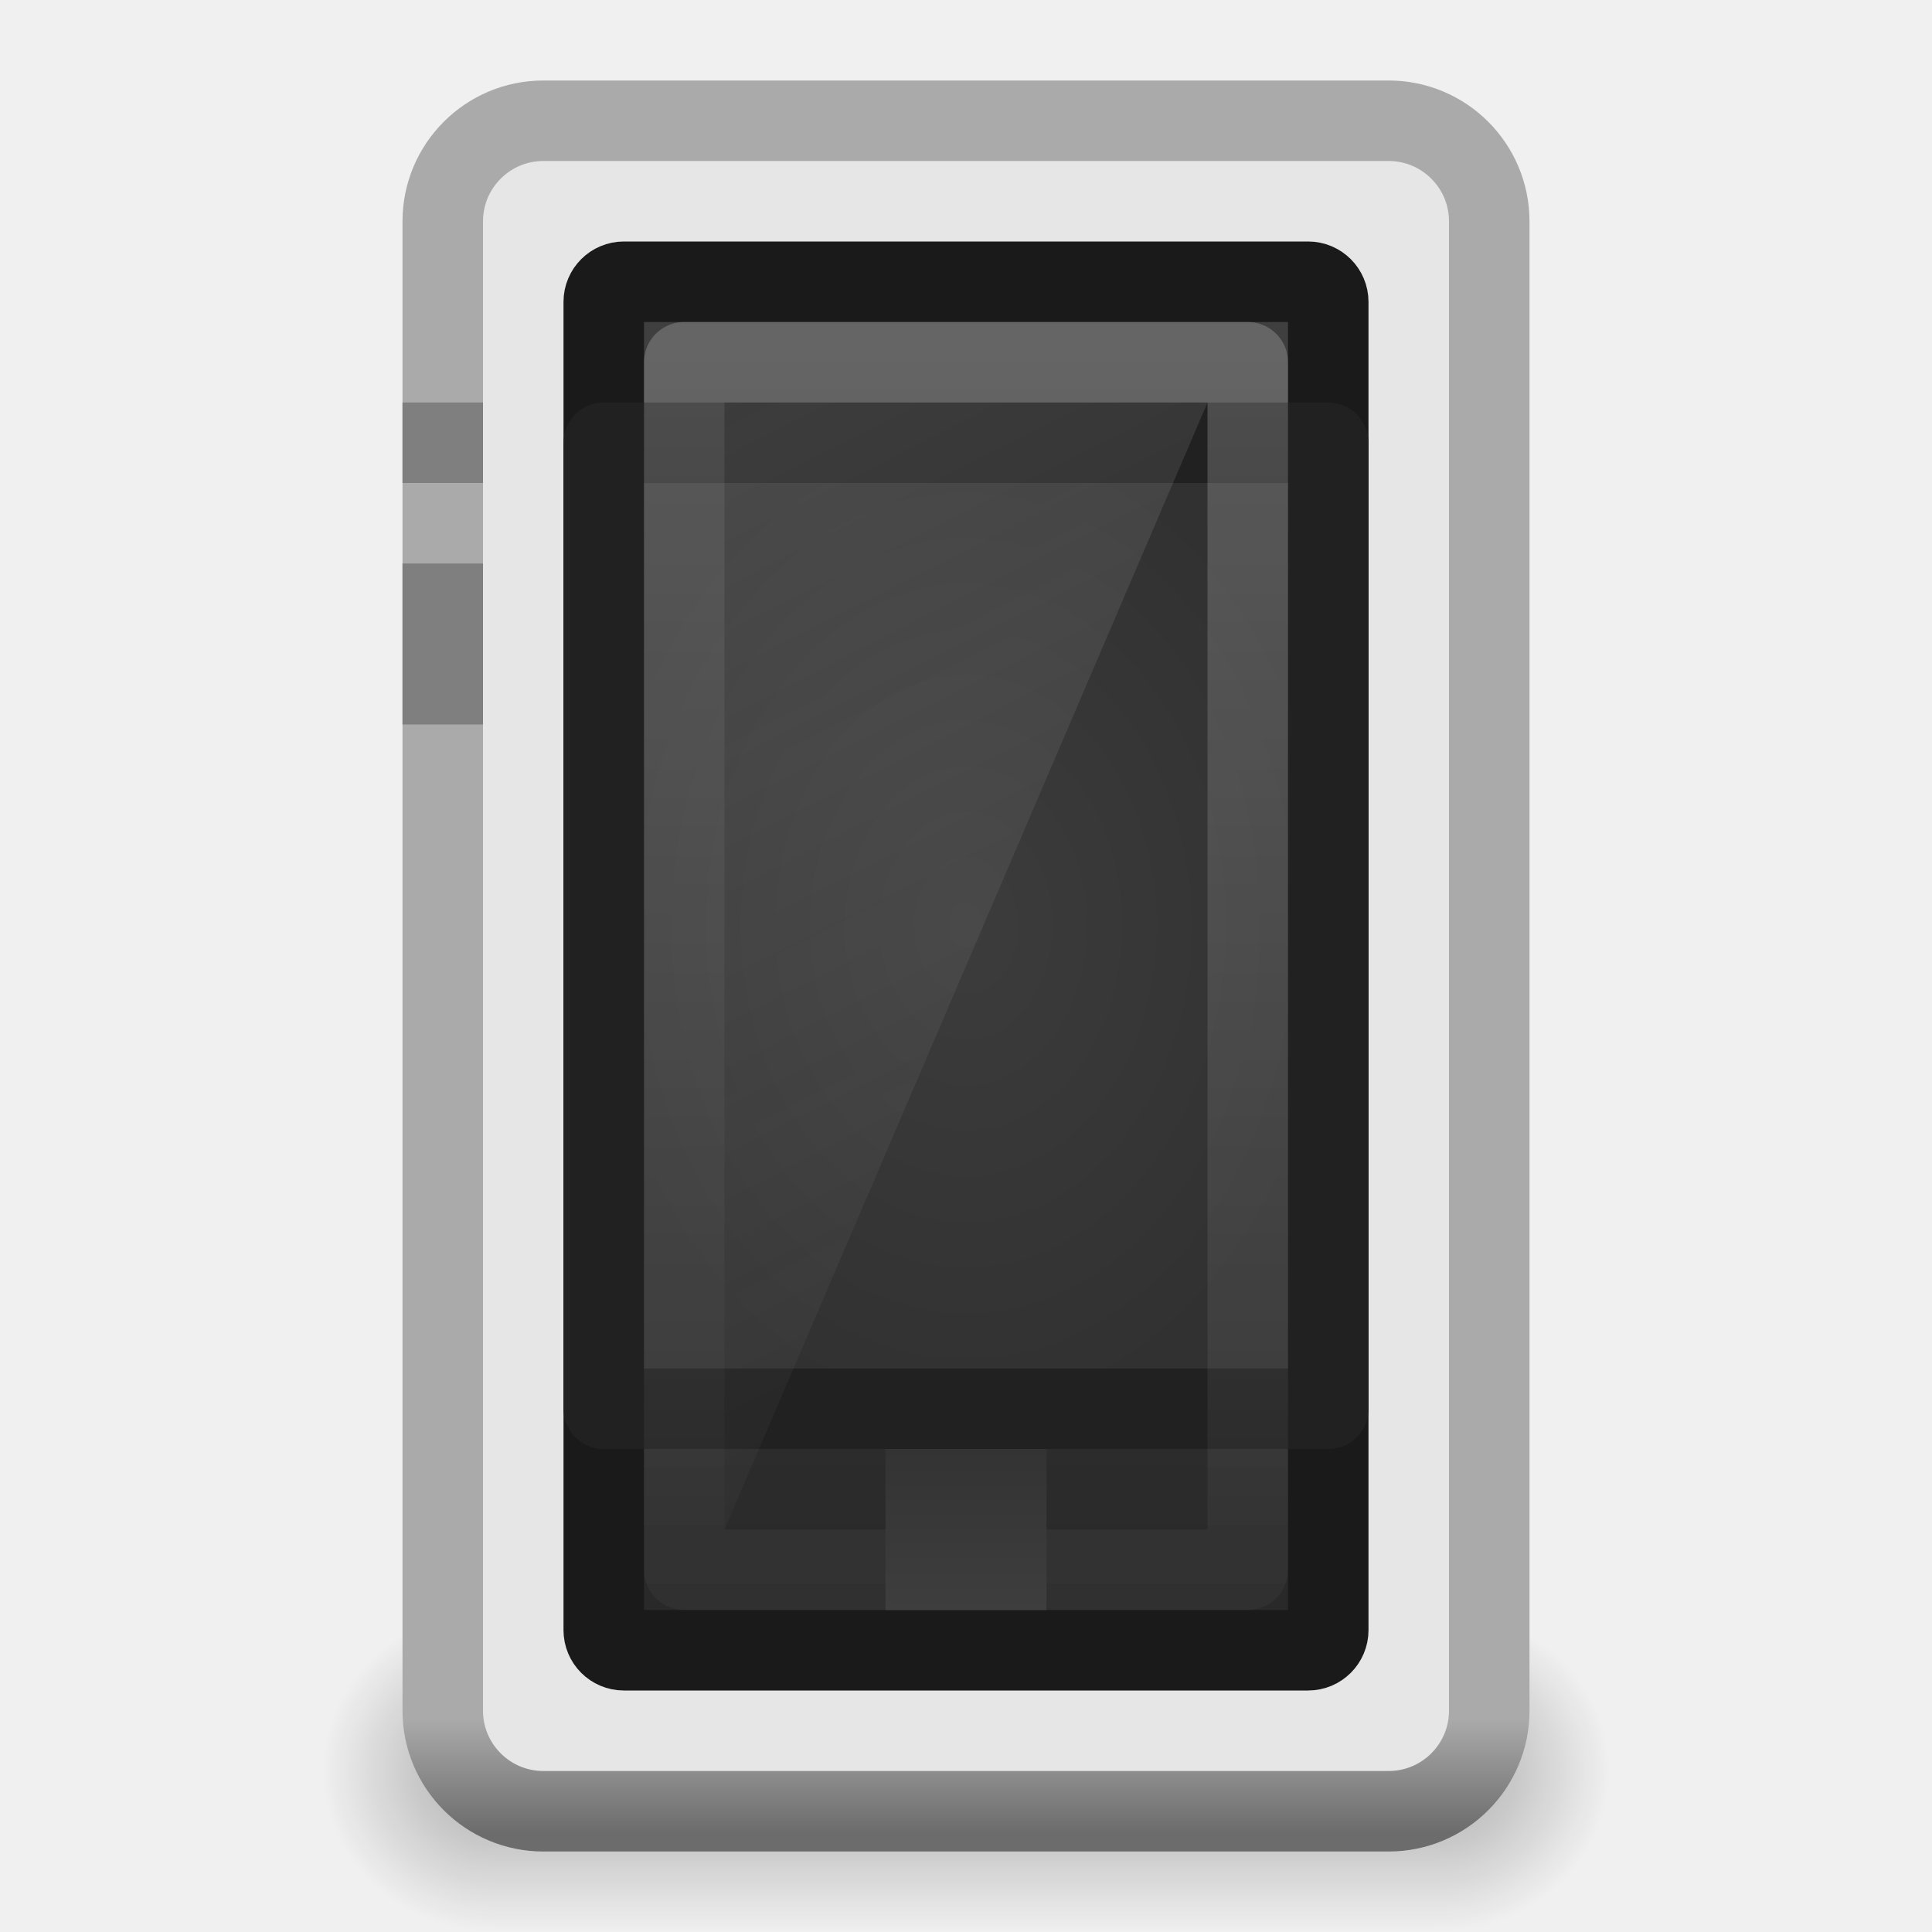
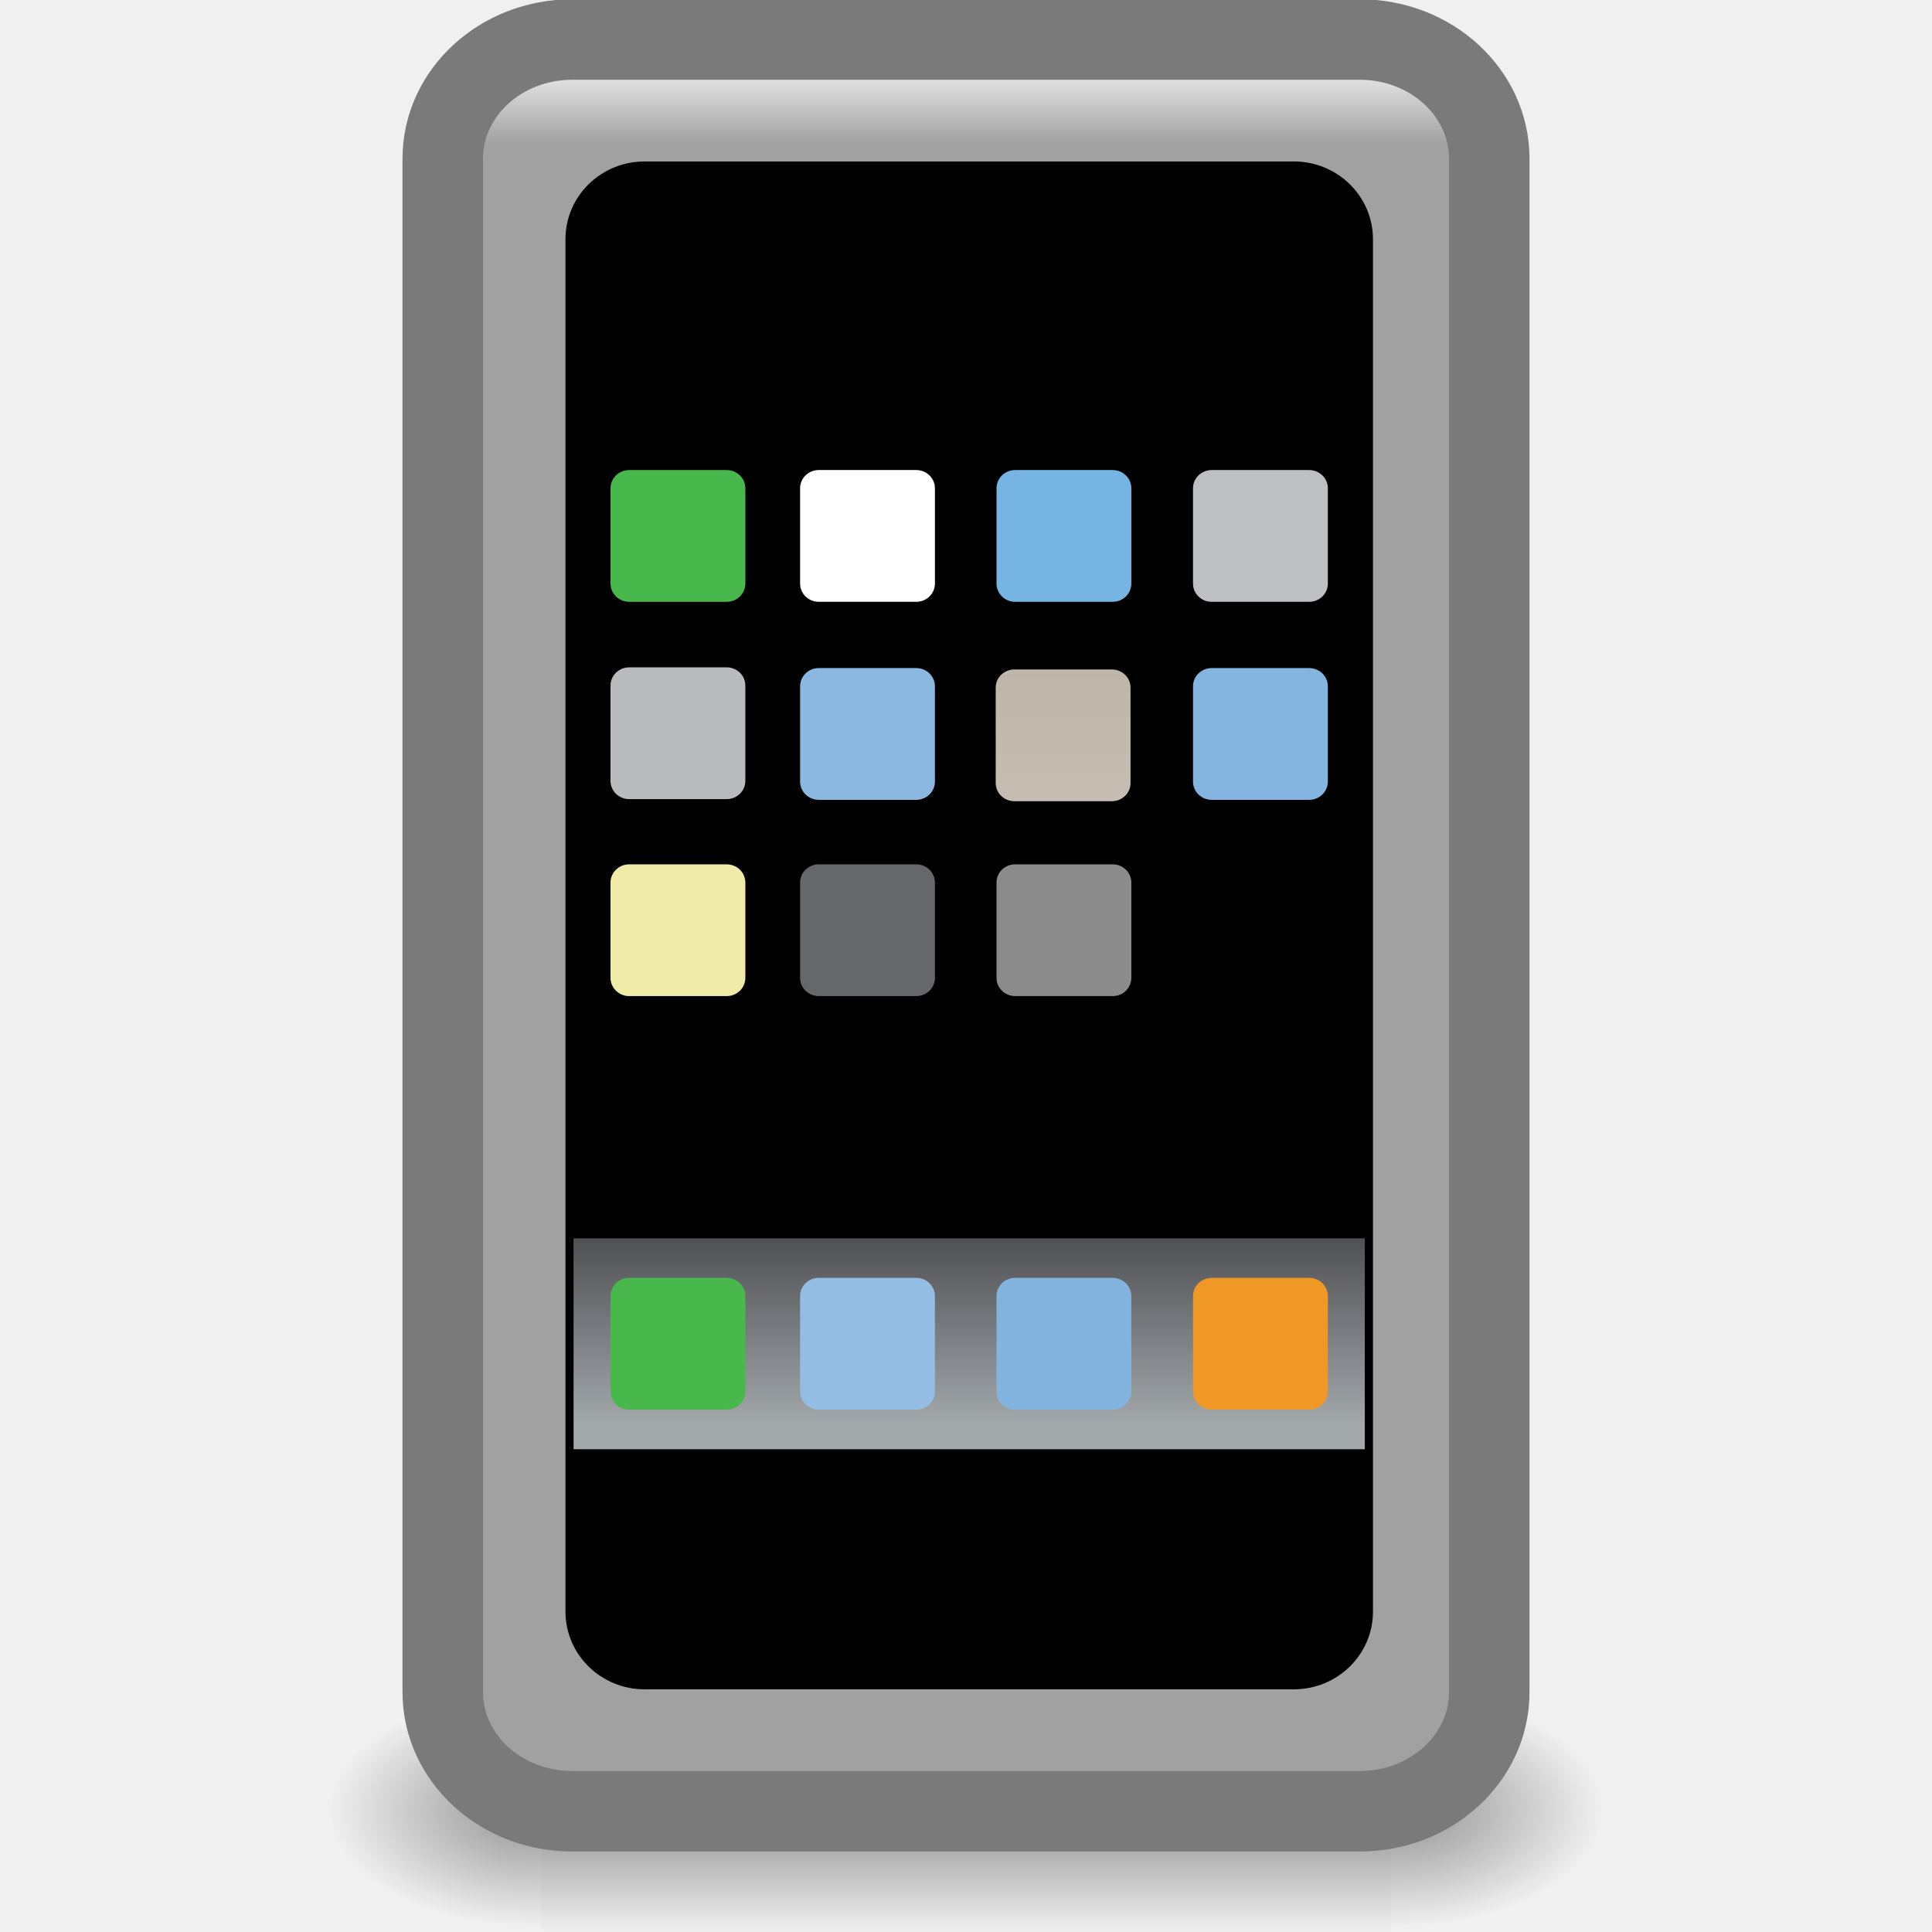
- <svg xmlns="http://www.w3.org/2000/svg" xmlns:xlink="http://www.w3.org/1999/xlink" version="1.0" width="24" height="24" id="svg2531">
-   <defs id="defs2533">
-     <radialGradient cx="51.438" cy="-12.203" r="2.172" fx="51.438" fy="-12.203" id="radialGradient2529" xlink:href="#linearGradient51765" gradientUnits="userSpaceOnUse" gradientTransform="matrix(-1.841727,-5.8450938e-8,-1.2125708e-7,0.9200109,52.23644,52.58642)" />
-     <linearGradient id="linearGradient51765">
-       <stop id="stop51767" style="stop-color:#000000;stop-opacity:1" offset="0" />
-       <stop id="stop51769" style="stop-color:#000000;stop-opacity:0" offset="1" />
+ <svg xmlns="http://www.w3.org/2000/svg" xmlns:xlink="http://www.w3.org/1999/xlink" width="24" height="24" id="svg2" version="1.0">
+   <defs id="defs4">
+     <radialGradient xlink:href="#linearGradient5060" id="radialGradient2561" gradientUnits="userSpaceOnUse" gradientTransform="matrix(-4.4847472e-2,0,0,2.1848787e-2,-6.78558,37.72509)" cx="605.714" cy="486.648" fx="605.714" fy="486.648" r="117.143" />
+     <linearGradient id="linearGradient5060">
+       <stop id="stop5062" offset="0" style="stop-color:black;stop-opacity:1;" />
+       <stop id="stop5064" offset="1" style="stop-color:black;stop-opacity:0;" />
    </linearGradient>
-     <radialGradient cx="51.438" cy="-12.203" r="2.172" fx="51.438" fy="-12.203" id="radialGradient2527" xlink:href="#linearGradient51765" gradientUnits="userSpaceOnUse" gradientTransform="matrix(1.841727,-5.1455073e-7,6.2669991e-7,0.9200109,-115.2312,52.58644)" />
-     <linearGradient id="linearGradient47870">
-       <stop id="stop47872" style="stop-color:#000000;stop-opacity:0" offset="0" />
-       <stop id="stop47878" style="stop-color:#000000;stop-opacity:1" offset="0.5" />
-       <stop id="stop47874" style="stop-color:#000000;stop-opacity:0" offset="1" />
+     <radialGradient xlink:href="#linearGradient5060" id="radialGradient2559" gradientUnits="userSpaceOnUse" gradientTransform="matrix(4.4847472e-2,0,0,2.1848787e-2,-39.18625,37.72509)" cx="605.714" cy="486.648" fx="605.714" fy="486.648" r="117.143" />
+     <linearGradient id="linearGradient5048">
+       <stop id="stop5050" offset="0" style="stop-color:black;stop-opacity:0;" />
+       <stop style="stop-color:black;stop-opacity:1;" offset="0.5" id="stop5056" />
+       <stop id="stop5052" offset="1" style="stop-color:black;stop-opacity:0;" />
    </linearGradient>
-     <linearGradient x1="32.085" y1="-14.402" x2="32.085" y2="-5.563" id="linearGradient2525" xlink:href="#linearGradient47870" gradientUnits="userSpaceOnUse" gradientTransform="matrix(0.6655121,0,0,0.4518781,-54.61503,45.87521)" />
-     <linearGradient id="linearGradient3176">
-       <stop id="stop3178" style="stop-color:#aaaaaa;stop-opacity:1" offset="0" />
-       <stop id="stop3180" style="stop-color:#6c6c6c;stop-opacity:1" offset="1" />
+     <linearGradient xlink:href="#linearGradient5048" id="linearGradient2557" gradientUnits="userSpaceOnUse" gradientTransform="matrix(4.4847472e-2,0,0,2.1848787e-2,-39.19508,37.72509)" x1="302.857" y1="366.648" x2="302.857" y2="609.505" />
+     <linearGradient id="linearGradient3316">
+       <stop style="stop-color:#a2a1a2;stop-opacity:1" offset="0" id="stop3318" />
+       <stop style="stop-color:#ffffff;stop-opacity:1;" offset="1" id="stop3320" />
    </linearGradient>
-     <linearGradient x1="24" y1="41.209" x2="24" y2="44.023" id="linearGradient2517" xlink:href="#linearGradient3176" gradientUnits="userSpaceOnUse" gradientTransform="matrix(0.5200015,0,0,0.500001,-0.4800361,0.7499753)" />
-     <linearGradient id="linearGradient3188">
-       <stop id="stop3190" style="stop-color:#404040;stop-opacity:1" offset="0" />
-       <stop id="stop3192" style="stop-color:#282828;stop-opacity:1" offset="1" />
+     <linearGradient xlink:href="#linearGradient3316" id="linearGradient2662" gradientUnits="userSpaceOnUse" gradientTransform="matrix(0.5198331,0,0,0.4783629,-0.4759933,0.2542032)" x1="24" y1="3.218" x2="24" y2="0.716" />
+     <linearGradient id="linearGradient4179">
+       <stop style="stop-color:#515256;stop-opacity:1" offset="0" id="stop4181" />
+       <stop style="stop-color:#a3a8ab;stop-opacity:1" offset="1" id="stop4183" />
    </linearGradient>
-     <linearGradient x1="23.052" y1="3" x2="23.052" y2="42.074" id="linearGradient2514" xlink:href="#linearGradient3188" gradientUnits="userSpaceOnUse" gradientTransform="matrix(0.4285735,0,0,0.4473696,1.714234,1.934185)" />
-     <linearGradient id="linearGradient3219">
-       <stop id="stop3221" style="stop-color:#3c3c3c;stop-opacity:1" offset="0" />
-       <stop id="stop3223" style="stop-color:#313131;stop-opacity:1" offset="1" />
+     <linearGradient xlink:href="#linearGradient4179" id="linearGradient3642" gradientUnits="userSpaceOnUse" gradientTransform="matrix(0.4368423,0,0,0.476297,1.555397,-0.4540267)" x1="23.622" y1="33.326" x2="23.622" y2="38.113" />
+     <linearGradient id="linearGradient3743">
+       <stop style="stop-color:#c6bcb1;stop-opacity:1" offset="0" id="stop3745" />
+       <stop style="stop-color:#bfb6aa;stop-opacity:1" offset="1" id="stop3747" />
    </linearGradient>
-     <radialGradient cx="24" cy="22.5" r="10" fx="24" fy="22.5" id="radialGradient2511" xlink:href="#linearGradient3219" gradientUnits="userSpaceOnUse" gradientTransform="matrix(0.4736864,0,0,0.6230791,0.6315264,-2.51928)" />
-     <linearGradient id="linearGradient3208">
-       <stop id="stop3210" style="stop-color:#ffffff;stop-opacity:1" offset="0" />
-       <stop id="stop3212" style="stop-color:#ffffff;stop-opacity:0" offset="1" />
-     </linearGradient>
-     <linearGradient x1="24" y1="4" x2="24" y2="48.301" id="linearGradient2508" xlink:href="#linearGradient3208" gradientUnits="userSpaceOnUse" gradientTransform="matrix(0.3684236,0,0,0.4166679,3.157832,2.62497)" />
-     <linearGradient id="linearGradient3246">
-       <stop id="stop3248" style="stop-color:#e6e6e6;stop-opacity:1" offset="0" />
-       <stop id="stop3250" style="stop-color:#e6e6e6;stop-opacity:0" offset="1" />
-     </linearGradient>
-     <linearGradient x1="14" y1="2" x2="32" y2="40" id="linearGradient2505" xlink:href="#linearGradient3246" gradientUnits="userSpaceOnUse" gradientTransform="matrix(0.375,0,0,0.4,3.375,3)" />
-     <linearGradient id="linearGradient3260">
-       <stop id="stop3262" style="stop-color:#333333;stop-opacity:1" offset="0" />
-       <stop id="stop3264" style="stop-color:#3e3e3e;stop-opacity:1" offset="1" />
-     </linearGradient>
-     <linearGradient x1="24" y1="37" x2="24" y2="39" id="linearGradient2499" xlink:href="#linearGradient3260" gradientUnits="userSpaceOnUse" gradientTransform="translate(-12,-19)" />
+     <linearGradient xlink:href="#linearGradient3743" id="linearGradient3659" gradientUnits="userSpaceOnUse" gradientTransform="matrix(0.4467708,0,0,0.4366053,-14.90163,2.943039)" x1="62.914" y1="16.057" x2="62.914" y2="12.307" />
  </defs>
  <g id="layer1">
-     <g transform="matrix(0.5333333,0,0,1,28.7986,-19.36126)" id="g3423">
-       <rect width="22" height="3.994" x="-42.497" y="39.367" id="rect46899" style="opacity:0.3;fill:url(#linearGradient2525);fill-opacity:1;fill-rule:evenodd;stroke:none" />
-       <path d="M -20.497,39.361 L -20.497,43.358 C -18.292,43.342 -16.497,42.46 -16.497,41.366 C -16.497,40.273 -18.292,39.376 -20.497,39.361 z" id="path48849" style="opacity:0.3;fill:url(#radialGradient2527);fill-opacity:1;fill-rule:evenodd;stroke:none" />
-       <path d="M -42.497,39.361 L -42.497,43.358 C -44.702,43.342 -46.497,42.46 -46.497,41.366 C -46.497,40.273 -44.702,39.376 -42.497,39.361 z" id="path52742" style="opacity:0.3;fill:url(#radialGradient2529);fill-opacity:1;fill-rule:evenodd;stroke:none" />
+     <g transform="matrix(0.4874841,0,0,0.5653834,23.20527,-4.858311)" id="g3248">
+       <rect style="opacity:0.402;fill:url(#linearGradient2557);fill-opacity:1;fill-rule:nonzero;stroke:none;stroke-width:0.5;stroke-linecap:round;stroke-linejoin:miter;marker:none;marker-start:none;marker-mid:none;marker-end:none;stroke-miterlimit:3.429;stroke-dasharray:none;stroke-dashoffset:0;stroke-opacity:1;visibility:visible;display:inline;overflow:visible" id="rect3250" width="21.655" height="5.306" x="-33.813" y="45.736" />
+       <path style="opacity:0.402;fill:url(#radialGradient2559);fill-opacity:1;fill-rule:nonzero;stroke:none;stroke-width:0.5;stroke-linecap:round;stroke-linejoin:miter;marker:none;marker-start:none;marker-mid:none;marker-end:none;stroke-miterlimit:3.429;stroke-dasharray:none;stroke-dashoffset:0;stroke-opacity:1;visibility:visible;display:inline;overflow:visible" d="M -12.158,45.736 C -12.158,45.736 -12.158,51.042 -12.158,51.042 C -9.849,51.052 -6.575,49.853 -6.575,48.389 C -6.575,46.924 -9.152,45.736 -12.158,45.736 z" id="path3252" />
+       <path id="path3254" d="M -33.813,45.736 C -33.813,45.736 -33.813,51.042 -33.813,51.042 C -36.123,51.052 -39.397,49.853 -39.397,48.389 C -39.397,46.924 -36.819,45.736 -33.813,45.736 z" style="opacity:0.402;fill:url(#radialGradient2561);fill-opacity:1;fill-rule:nonzero;stroke:none;stroke-width:1;stroke-linecap:round;stroke-linejoin:miter;marker:none;marker-start:none;marker-mid:none;marker-end:none;stroke-miterlimit:4;stroke-dasharray:none;stroke-dashoffset:0;stroke-opacity:1;visibility:visible;display:inline;overflow:visible" />
    </g>
-     <rect width="13" height="21" rx="1.25" ry="1.25" x="5.5" y="1.5" id="rect3166" style="fill:#e6e6e6;fill-opacity:1;fill-rule:nonzero;stroke:url(#linearGradient2517);stroke-width:1;stroke-linecap:butt;stroke-linejoin:round;marker:none;marker-start:none;marker-mid:none;marker-end:none;stroke-miterlimit:4;stroke-dasharray:none;stroke-dashoffset:0;stroke-opacity:1;visibility:visible;display:inline;overflow:visible;enable-background:accumulate" />
-     <rect width="9" height="17" rx="0.25" ry="0.25" x="7.5" y="3.5" id="rect3184" style="fill:url(#linearGradient2514);fill-opacity:1;fill-rule:nonzero;stroke:#1a1a1a;stroke-width:1;stroke-linecap:butt;stroke-linejoin:round;marker:none;marker-start:none;marker-mid:none;marker-end:none;stroke-miterlimit:4;stroke-dasharray:none;stroke-dashoffset:0;stroke-opacity:1;visibility:visible;display:inline;overflow:visible;enable-background:accumulate" />
-     <rect width="9" height="12" x="7.5" y="5.5" id="rect3216" style="fill:url(#radialGradient2511);fill-opacity:1;fill-rule:nonzero;stroke:#212121;stroke-width:1;stroke-linecap:butt;stroke-linejoin:round;marker:none;marker-start:none;marker-mid:none;marker-end:none;stroke-miterlimit:4;stroke-dasharray:none;stroke-dashoffset:0;stroke-opacity:1;visibility:visible;display:inline;overflow:visible;enable-background:accumulate" />
-     <rect width="7" height="15" x="8.5" y="4.5" id="rect3196" style="opacity:0.2;fill:none;fill-opacity:1;fill-rule:nonzero;stroke:url(#linearGradient2508);stroke-width:1;stroke-linecap:butt;stroke-linejoin:round;marker:none;marker-start:none;marker-mid:none;marker-end:none;stroke-miterlimit:4;stroke-dasharray:none;stroke-dashoffset:0;stroke-opacity:1;visibility:visible;display:inline;overflow:visible;enable-background:accumulate" />
-     <path d="M 9,5 L 9,19 L 15,5 L 9,5 z" id="rect3238" style="opacity:0.15;fill:url(#linearGradient2505);fill-opacity:1;fill-rule:nonzero;stroke:none;stroke-width:1;stroke-linecap:butt;stroke-linejoin:round;marker:none;marker-start:none;marker-mid:none;marker-end:none;stroke-miterlimit:4;stroke-dasharray:none;stroke-dashoffset:0;stroke-opacity:1;visibility:visible;display:inline;overflow:visible;enable-background:accumulate" />
-     <rect width="1" height="1" x="5" y="5" id="rect3254" style="fill:#7f7f7f;fill-opacity:1;fill-rule:nonzero;stroke:none;stroke-width:1;stroke-linecap:butt;stroke-linejoin:round;marker:none;marker-start:none;marker-mid:none;marker-end:none;stroke-miterlimit:4;stroke-dasharray:none;stroke-dashoffset:0;stroke-opacity:1;visibility:visible;display:inline;overflow:visible;enable-background:accumulate" />
-     <rect width="1" height="2" x="5" y="7" id="rect3256" style="fill:#7f7f7f;fill-opacity:1;fill-rule:nonzero;stroke:none;stroke-width:1;stroke-linecap:butt;stroke-linejoin:round;marker:none;marker-start:none;marker-mid:none;marker-end:none;stroke-miterlimit:4;stroke-dasharray:none;stroke-dashoffset:0;stroke-opacity:1;visibility:visible;display:inline;overflow:visible;enable-background:accumulate" />
-     <rect width="2" height="2" x="11" y="18" id="rect3258" style="fill:url(#linearGradient2499);fill-opacity:1;fill-rule:nonzero;stroke:none;stroke-width:1;stroke-linecap:butt;stroke-linejoin:round;marker:none;marker-start:none;marker-mid:none;marker-end:none;stroke-miterlimit:4;stroke-dasharray:none;stroke-dashoffset:0;stroke-opacity:1;visibility:visible;display:inline;overflow:visible;enable-background:accumulate" />
+     <rect ry="1.48" rx="1.608" y="0.491" x="5.5" height="22.009" width="13" id="rect3257" style="fill:url(#linearGradient2662);fill-opacity:1;fill-rule:evenodd;stroke:#7a7a7a;stroke-width:1;stroke-linecap:round;stroke-linejoin:round;marker:none;marker-start:none;marker-mid:none;marker-end:none;stroke-miterlimit:4;stroke-dasharray:none;stroke-dashoffset:0;stroke-opacity:1;visibility:visible;display:inline;overflow:visible;enable-background:accumulate" />
+     <rect ry="0.783" rx="0.801" y="2.188" x="7.207" height="18.615" width="9.666" id="rect3324" style="fill:#000000;fill-opacity:1;fill-rule:evenodd;stroke:#000000;stroke-width:0.365;stroke-linecap:round;stroke-linejoin:round;marker:none;marker-start:none;marker-mid:none;marker-end:none;stroke-miterlimit:4;stroke-dasharray:none;stroke-dashoffset:0;stroke-opacity:1;visibility:visible;display:inline;overflow:visible;enable-background:accumulate" />
+     <rect style="fill:url(#linearGradient3642);fill-opacity:1;fill-rule:evenodd;stroke:none;stroke-width:0.5;stroke-linecap:square;stroke-linejoin:miter;marker:none;marker-start:none;marker-mid:none;marker-end:none;stroke-miterlimit:4;stroke-dasharray:none;stroke-dashoffset:0;stroke-opacity:1;visibility:visible;display:inline;overflow:visible;enable-background:accumulate" id="rect4135" width="9.829" height="2.62" x="7.125" y="15.383" rx="0" ry="0" />
+     <rect style="fill:#48b74c;fill-opacity:1;stroke:none;stroke-width:1;stroke-linecap:butt;stroke-miterlimit:4;stroke-dasharray:none;stroke-dashoffset:0;stroke-opacity:1" id="rect3546" width="1.675" height="1.637" x="7.584" y="5.839" rx="0.232" ry="0.226" />
+     <rect style="fill:#babbbe;fill-opacity:1;stroke:none;stroke-width:1;stroke-linecap:butt;stroke-miterlimit:4;stroke-dasharray:none;stroke-dashoffset:0;stroke-opacity:1" id="rect3770" width="1.675" height="1.637" x="7.584" y="8.29" rx="0.232" ry="0.226" />
+     <rect style="fill:#f0eba8;fill-opacity:1;stroke:none;stroke-width:1;stroke-linecap:butt;stroke-miterlimit:4;stroke-dasharray:none;stroke-dashoffset:0;stroke-opacity:1" id="rect3816" width="1.675" height="1.637" x="7.584" y="10.737" rx="0.232" ry="0.226" />
+     <rect style="fill:#48b74c;fill-opacity:1;stroke:none;stroke-width:1;stroke-linecap:butt;stroke-miterlimit:4;stroke-dasharray:none;stroke-dashoffset:0;stroke-opacity:1" id="rect3887" width="1.675" height="1.637" x="7.584" y="15.874" rx="0.232" ry="0.226" />
+     <rect style="fill:#8ab8e1;fill-opacity:1;stroke:none;stroke-width:1;stroke-linecap:butt;stroke-miterlimit:4;stroke-dasharray:none;stroke-dashoffset:0;stroke-opacity:1" id="rect3530" width="1.675" height="1.637" x="9.939" y="8.299" rx="0.232" ry="0.226" />
+     <rect style="fill:#ffffff;fill-opacity:1;stroke:none;stroke-width:1;stroke-linecap:butt;stroke-miterlimit:4;stroke-dasharray:none;stroke-dashoffset:0;stroke-opacity:1" id="rect3605" width="1.675" height="1.637" x="9.939" y="5.839" rx="0.232" ry="0.226" />
+     <rect style="fill:#656768;fill-opacity:1;stroke:none;stroke-width:1;stroke-linecap:butt;stroke-miterlimit:4;stroke-dasharray:none;stroke-dashoffset:0;stroke-opacity:1" id="rect3834" width="1.675" height="1.637" x="9.939" y="10.737" rx="0.232" ry="0.226" />
+     <rect style="fill:#93bde3;fill-opacity:1;stroke:none;stroke-width:1;stroke-linecap:butt;stroke-miterlimit:4;stroke-dasharray:none;stroke-dashoffset:0;stroke-opacity:1" id="rect3893" width="1.675" height="1.637" x="9.939" y="15.874" rx="0.232" ry="0.226" />
+     <rect style="fill:#76b4e3;fill-opacity:1;stroke:none;stroke-width:1;stroke-linecap:butt;stroke-miterlimit:4;stroke-dasharray:none;stroke-dashoffset:0;stroke-opacity:1" id="rect3638" width="1.675" height="1.637" x="12.379" y="5.839" rx="0.232" ry="0.226" />
+     <rect style="fill:url(#linearGradient3659);fill-opacity:1;stroke:none;stroke-width:1;stroke-linecap:butt;stroke-miterlimit:4;stroke-dasharray:none;stroke-dashoffset:0;stroke-opacity:1" id="rect3739" width="1.675" height="1.637" x="12.369" y="8.316" rx="0.232" ry="0.226" />
+     <rect style="fill:#8c8b8c;fill-opacity:1;stroke:none;stroke-width:1;stroke-linecap:butt;stroke-miterlimit:4;stroke-dasharray:none;stroke-dashoffset:0;stroke-opacity:1" id="rect3858" width="1.675" height="1.637" x="12.379" y="10.737" rx="0.232" ry="0.226" />
+     <rect style="fill:#83b4e0;fill-opacity:1;stroke:none;stroke-width:1;stroke-linecap:butt;stroke-miterlimit:4;stroke-dasharray:none;stroke-dashoffset:0;stroke-opacity:1" id="rect3897" width="1.675" height="1.637" x="12.379" y="15.874" rx="0.232" ry="0.226" />
+     <rect style="fill:#bebfc1;fill-opacity:1;stroke:none;stroke-width:1;stroke-linecap:butt;stroke-miterlimit:4;stroke-dasharray:none;stroke-dashoffset:0;stroke-opacity:1" id="rect3656" width="1.675" height="1.637" x="14.82" y="5.839" rx="0.232" ry="0.226" />
+     <rect style="fill:#84b5e0;fill-opacity:1;stroke:none;stroke-width:1;stroke-linecap:butt;stroke-miterlimit:4;stroke-dasharray:none;stroke-dashoffset:0;stroke-opacity:1" id="rect3753" width="1.675" height="1.637" x="14.82" y="8.299" rx="0.232" ry="0.226" />
+     <rect style="fill:#f09826;fill-opacity:1;stroke:none;stroke-width:1;stroke-linecap:butt;stroke-miterlimit:4;stroke-dasharray:none;stroke-dashoffset:0;stroke-opacity:1" id="rect3901" width="1.675" height="1.637" x="14.82" y="15.874" rx="0.232" ry="0.226" />
  </g>
</svg>
